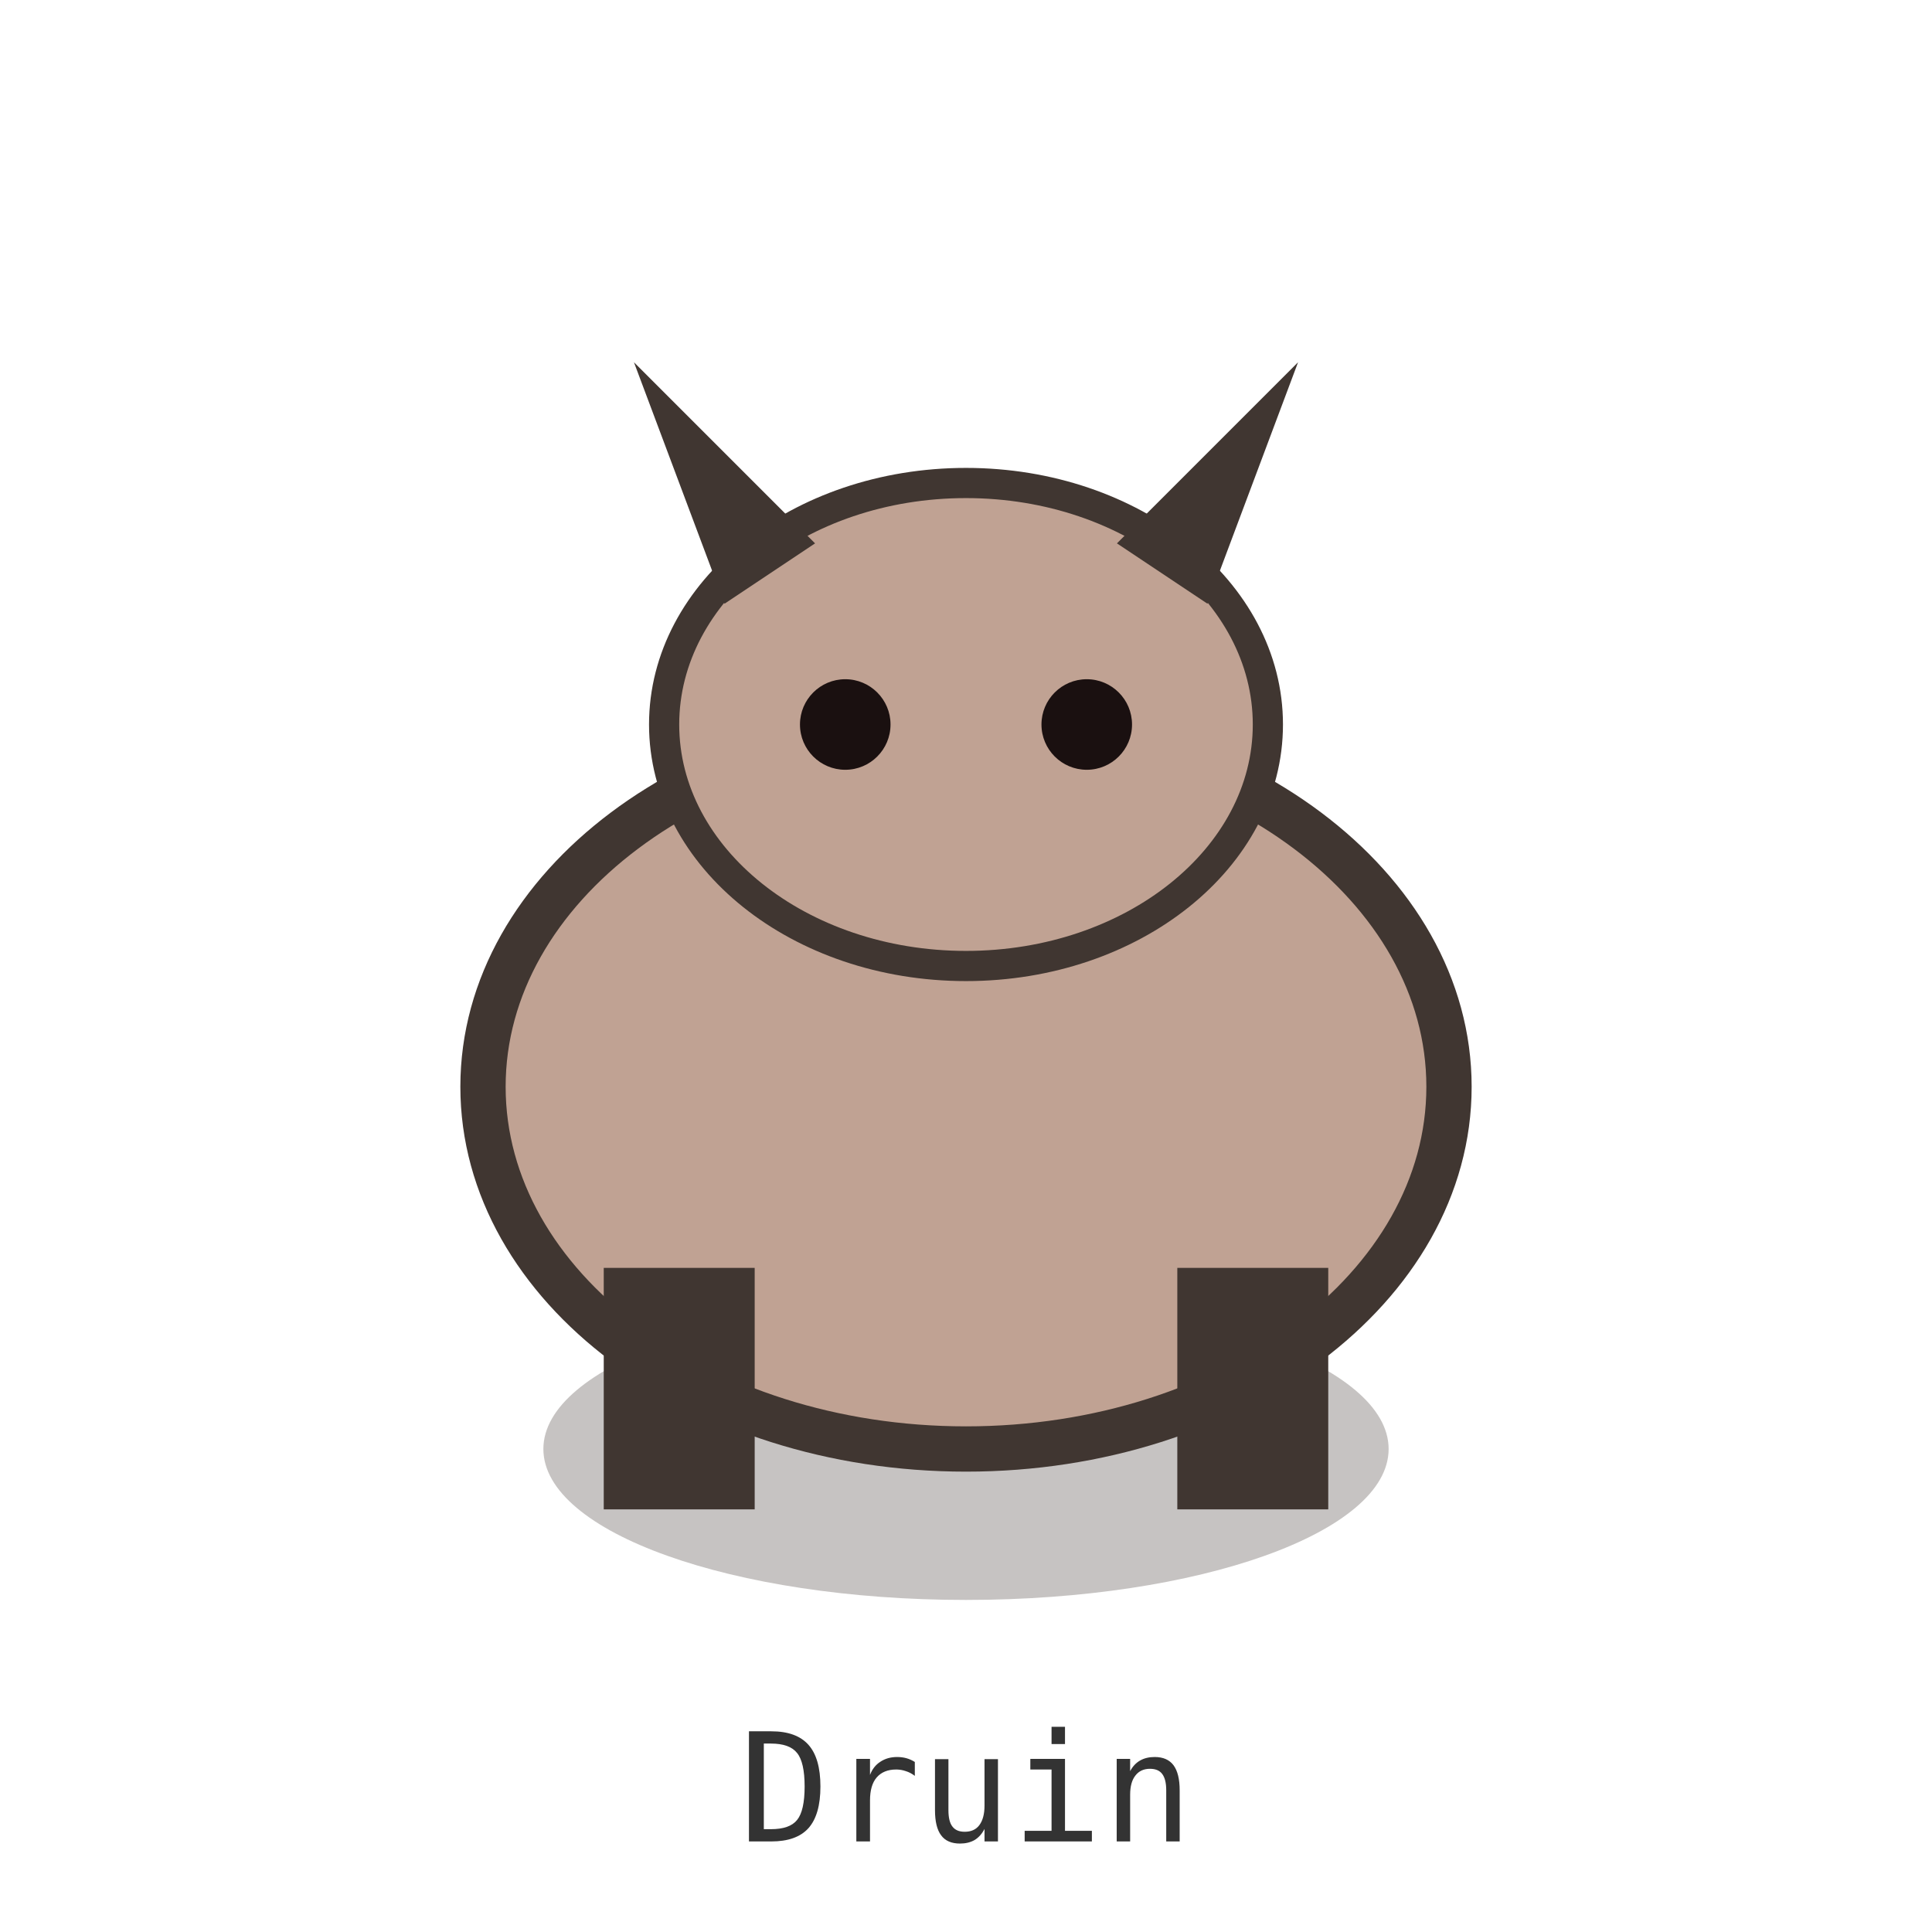
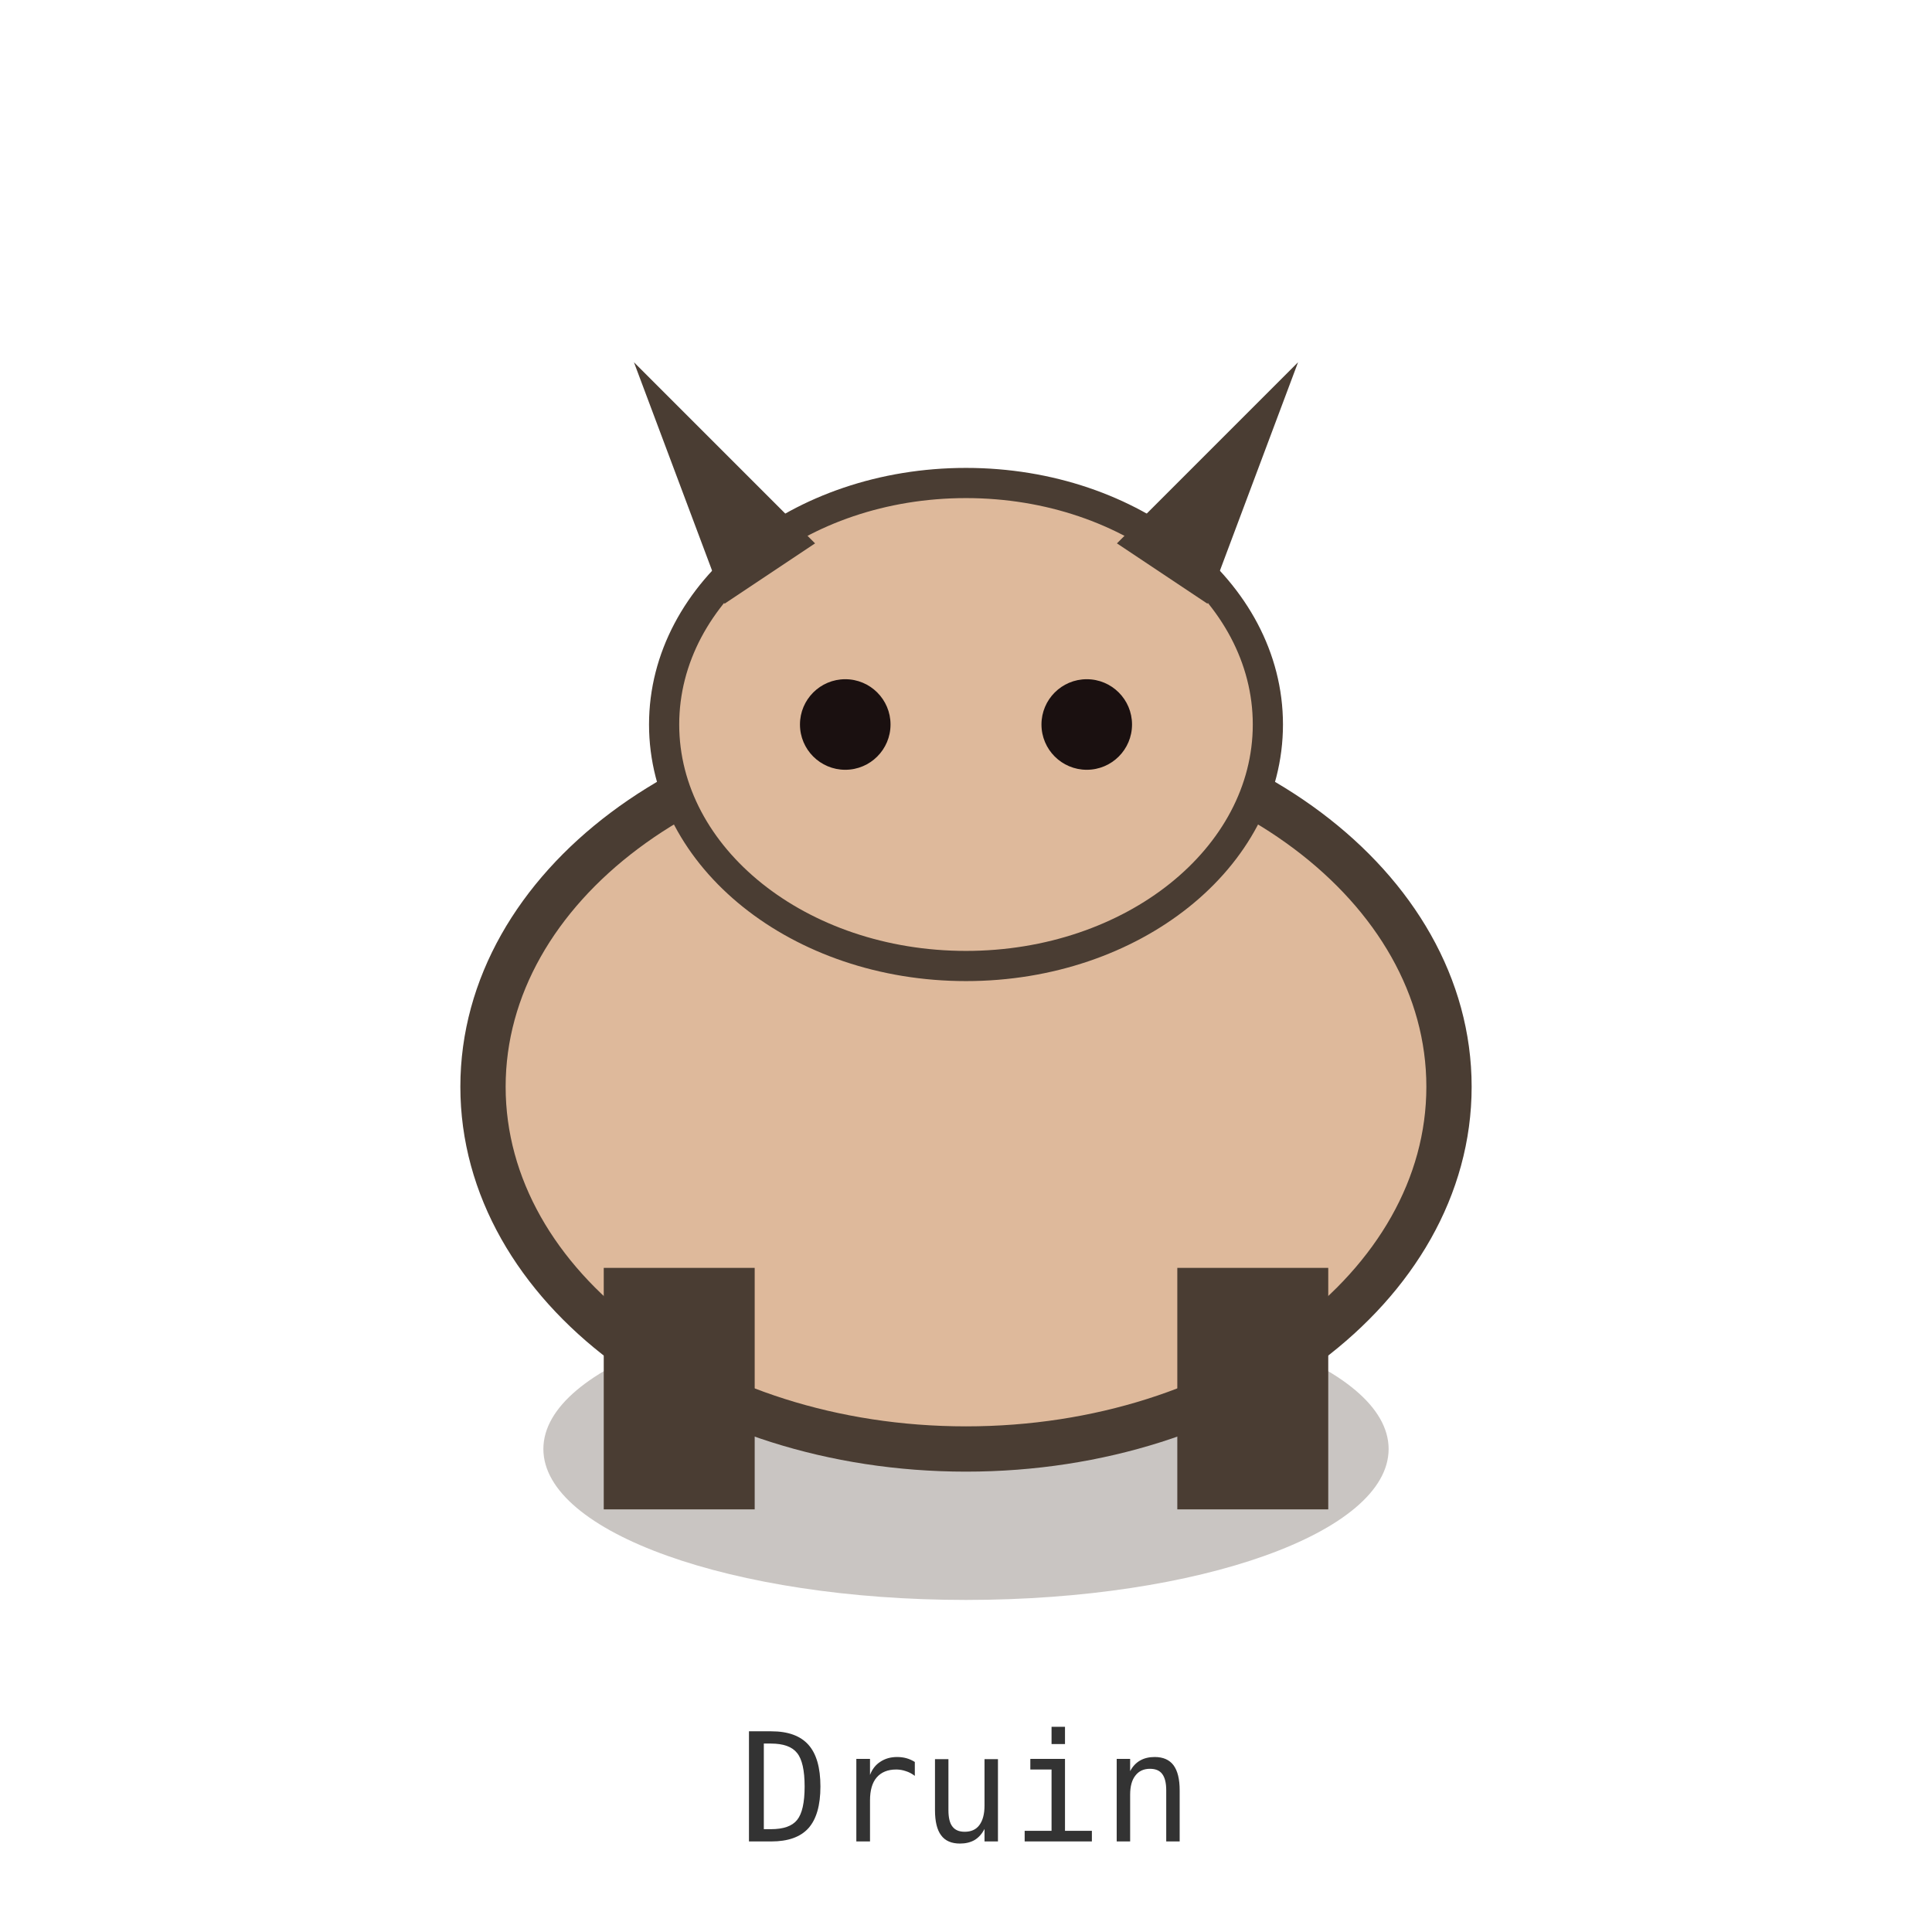
<svg xmlns="http://www.w3.org/2000/svg" width="128" height="128" viewBox="0 0 128 128" shape-rendering="geometricPrecision" role="img" aria-label="druin">
  <rect width="128" height="128" fill="none" />
-   <ellipse cx="64" cy="96" rx="28" ry="10" fill="#403631" opacity="0.3" />
-   <ellipse cx="64" cy="72" rx="32" ry="24" fill="#c0a293" stroke="#403631" stroke-width="3" />
-   <ellipse cx="64" cy="48" rx="20" ry="16" fill="#c0a293" stroke="#403631" stroke-width="2" />
-   <polygon points="48,40 42,24 54,36" fill="#403631" />
-   <polygon points="80,40 86,24 74,36" fill="#403631" />
+   <ellipse cx="64" cy="96" rx="28" ry="10" fill="#4a3d33" opacity="0.3" />
+   <ellipse cx="64" cy="72" rx="32" ry="24" fill="#deb99b" stroke="#4a3d33" stroke-width="3" />
+   <ellipse cx="64" cy="48" rx="20" ry="16" fill="#deb99b" stroke="#4a3d33" stroke-width="2" />
+   <polygon points="48,40 42,24 54,36" fill="#4a3d33" />
+   <polygon points="80,40 86,24 74,36" fill="#4a3d33" />
  <ellipse cx="56" cy="48" rx="3" ry="3" fill="#1a1010" />
  <ellipse cx="72" cy="48" rx="3" ry="3" fill="#1a1010" />
-   <rect x="40" y="84" width="10" height="16" fill="#403631" />
-   <rect x="78" y="84" width="10" height="16" fill="#403631" />
+   <rect x="40" y="84" width="10" height="16" fill="#4a3d33" />
+   <rect x="78" y="84" width="10" height="16" fill="#4a3d33" />
  <text x="64" y="122" text-anchor="middle" font-family="monospace" font-size="10" fill="#333">Druin</text>
</svg>
